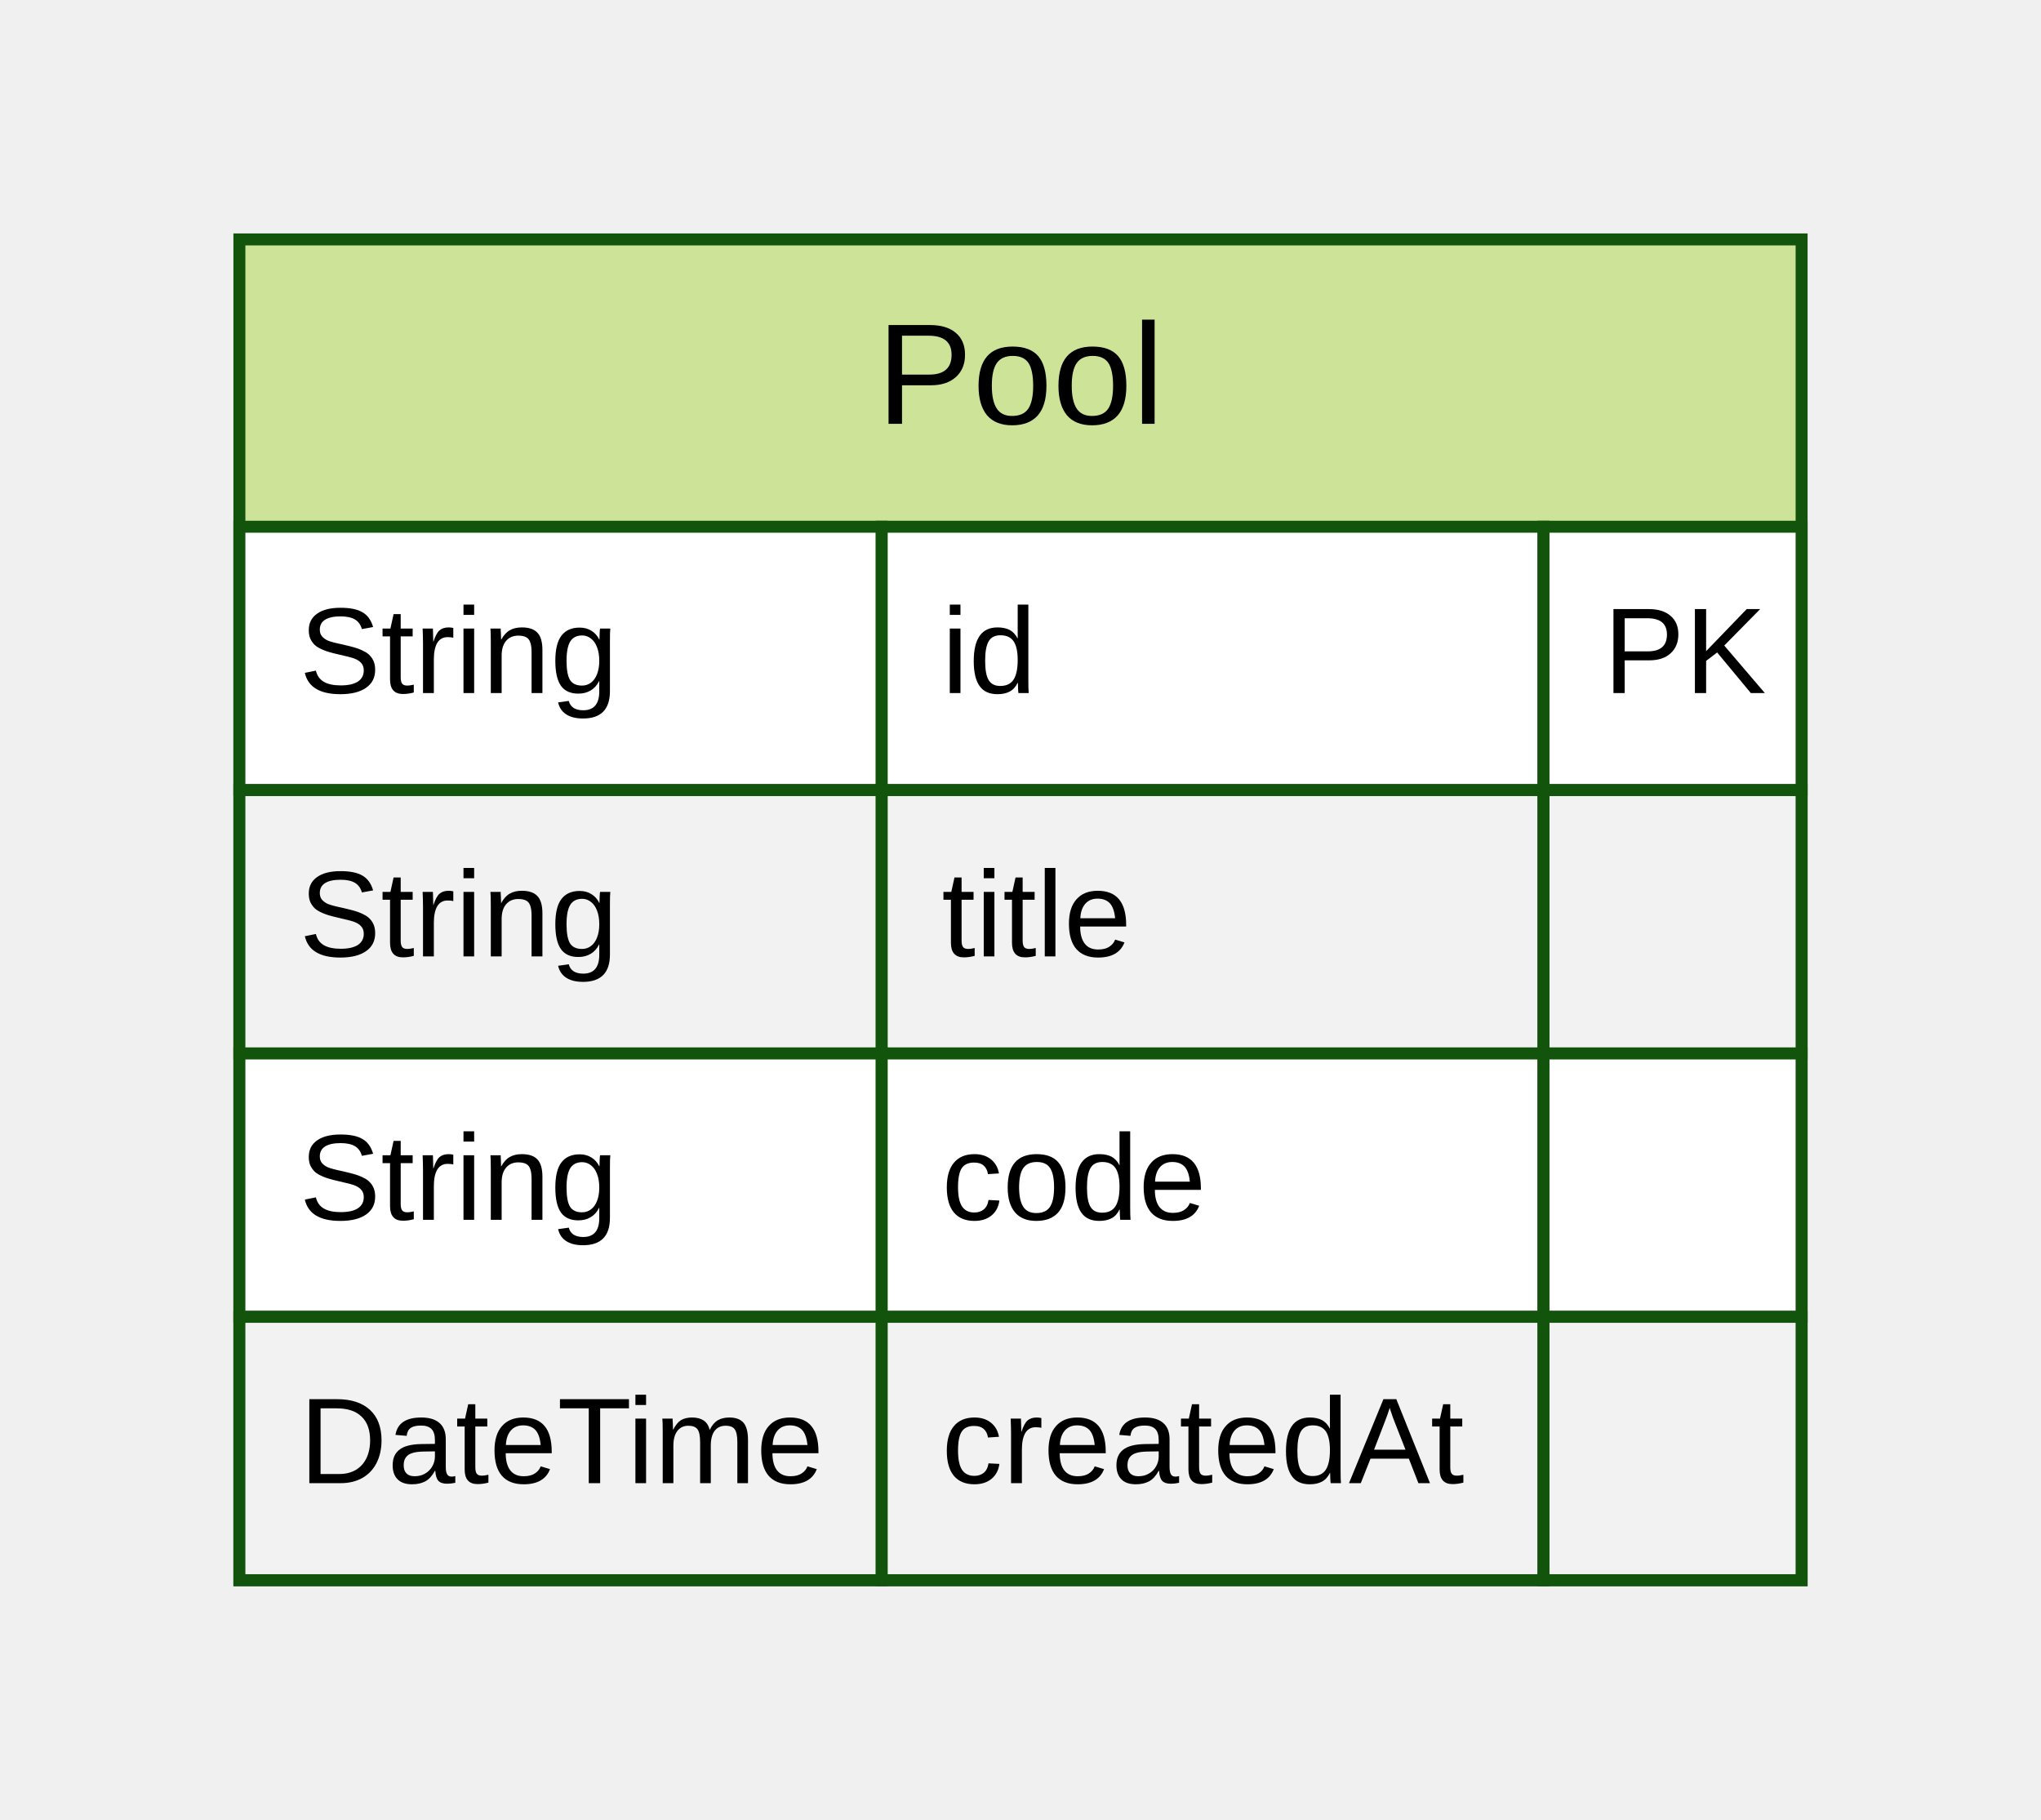
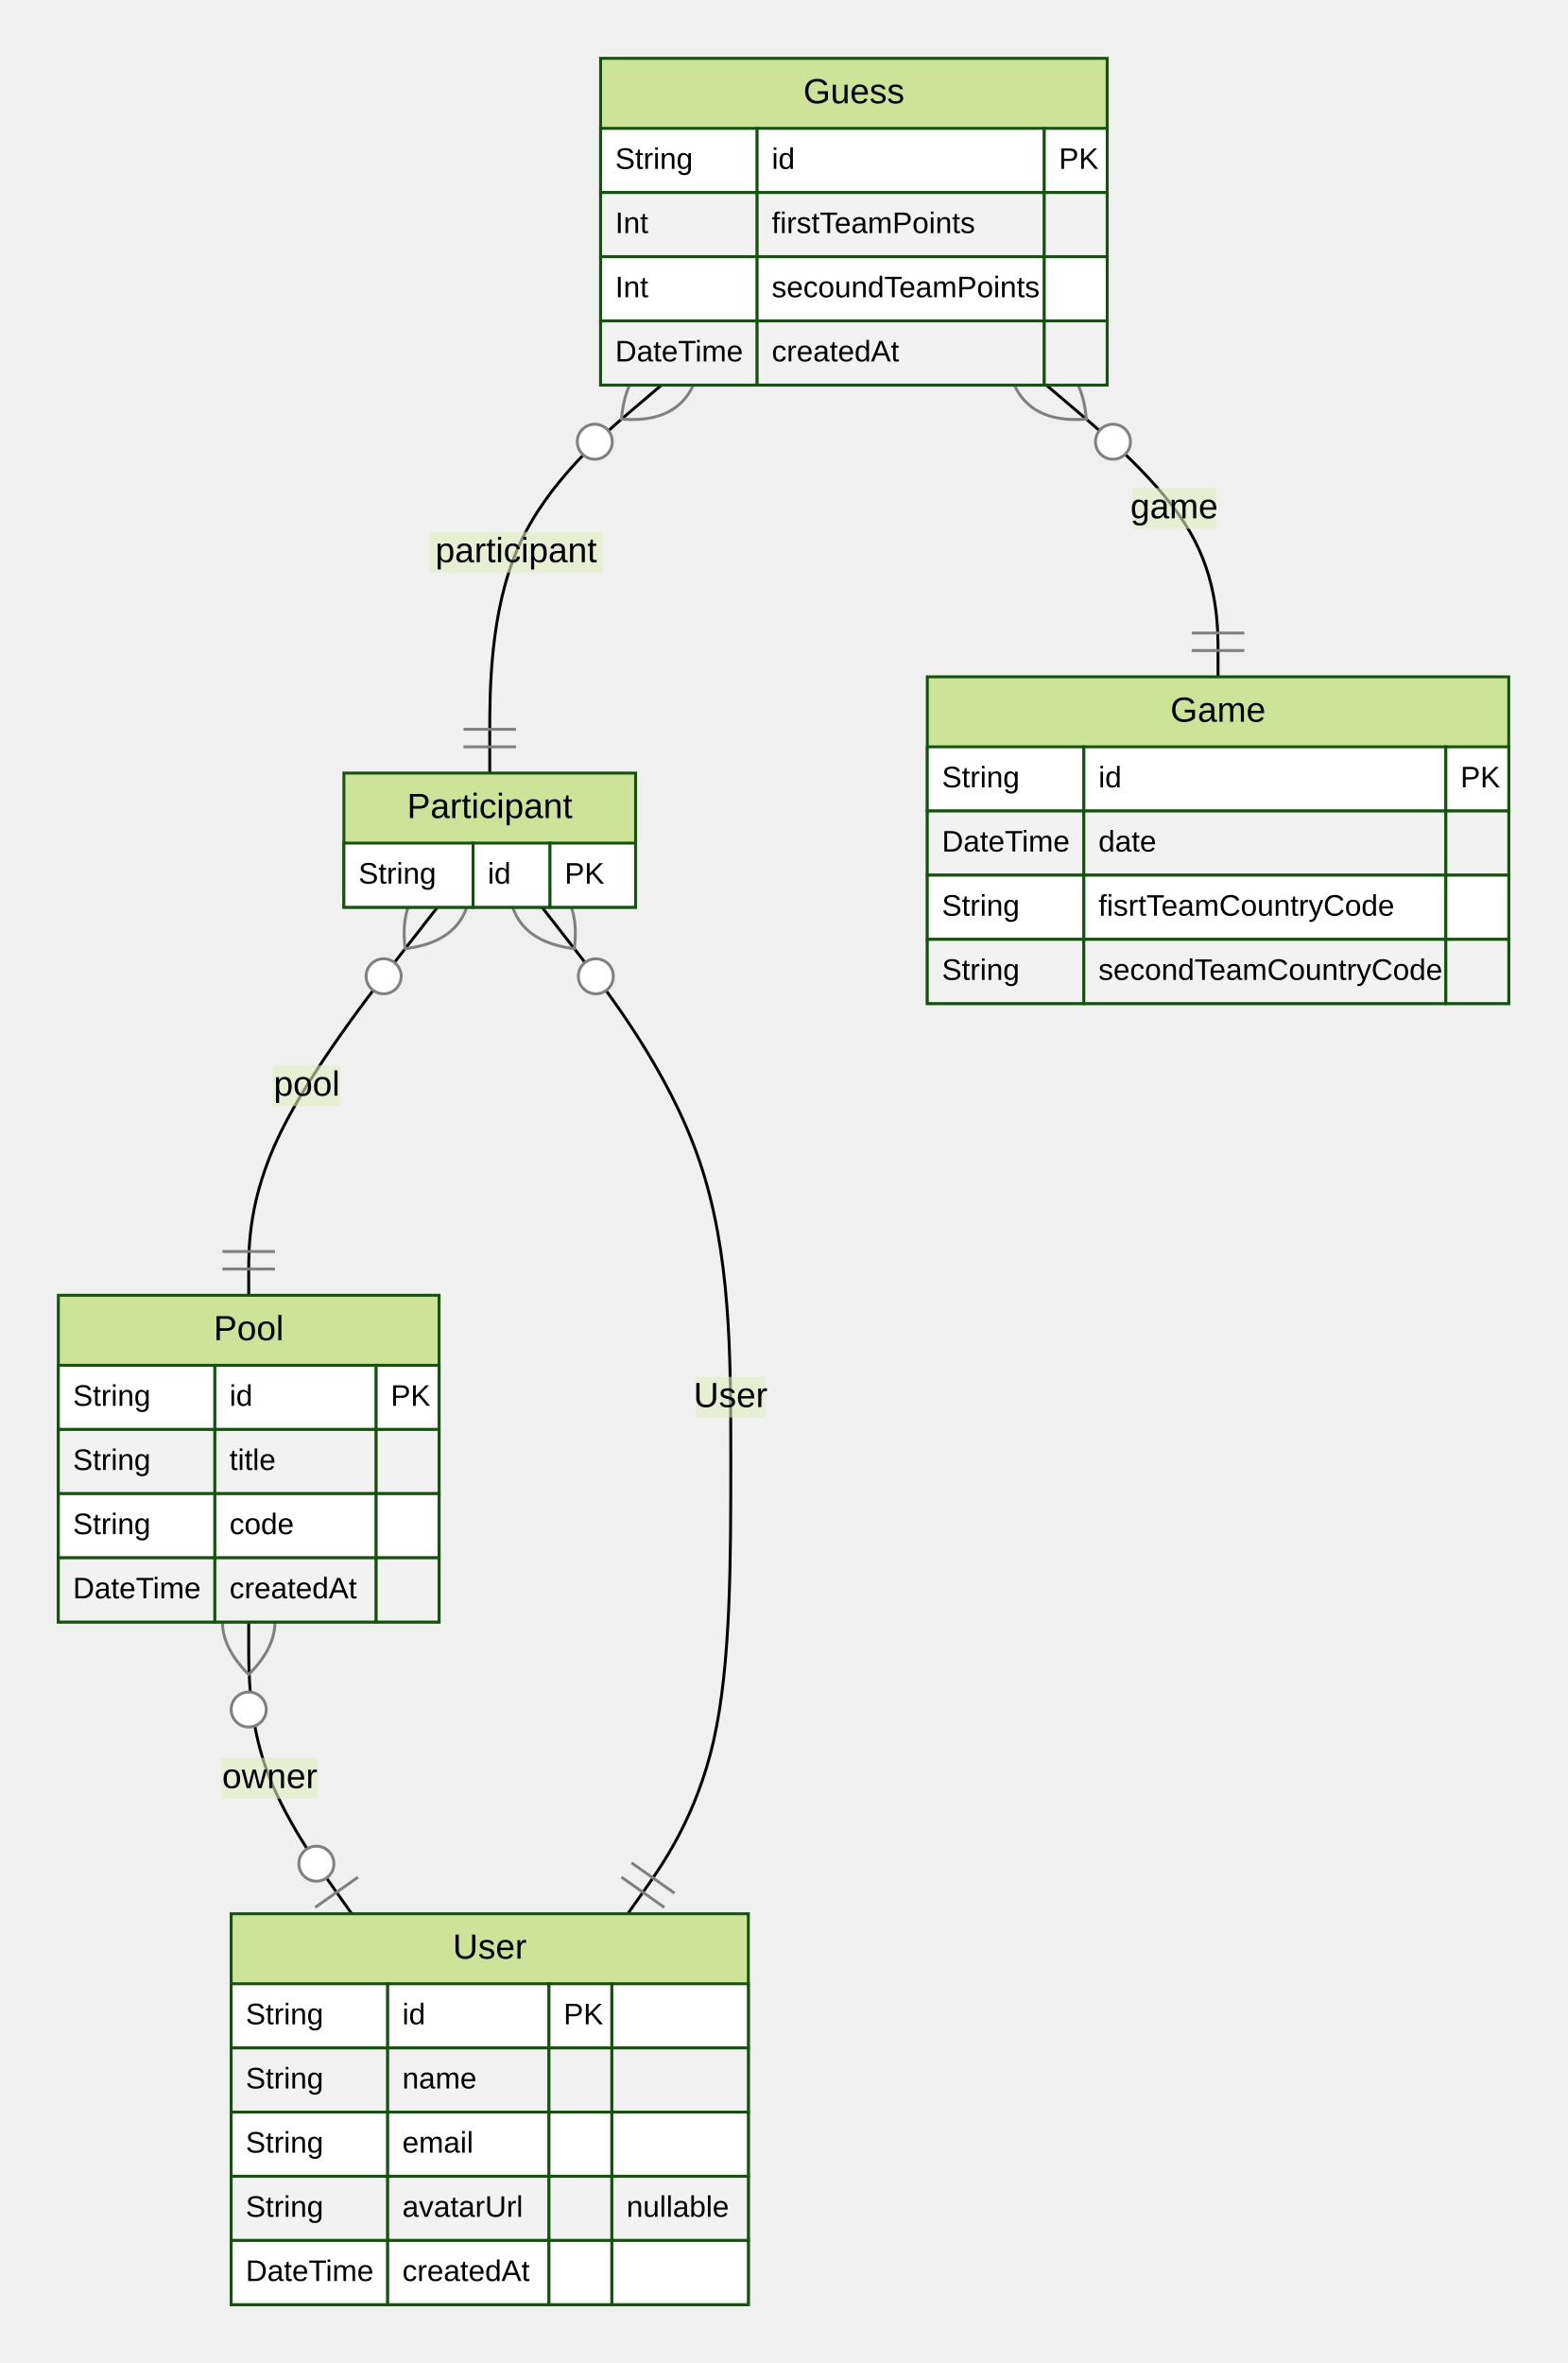
- <svg xmlns="http://www.w3.org/2000/svg" aria-labelledby="chart-title-mermaid-0 chart-desc-mermaid-0" role="img" viewBox="0 0 170.516 152" style="max-width: 170.516px; background-color: white;" width="100%" id="mermaid-0">
+ <svg xmlns="http://www.w3.org/2000/svg" aria-labelledby="chart-title-mermaid-0 chart-desc-mermaid-0" role="img" viewBox="0 0 537.207 810" style="max-width: 537.207px; background-color: white;" width="100%" id="mermaid-0">
  <style>#mermaid-0 {font-family:"trebuchet ms",verdana,arial,sans-serif;font-size:16px;fill:#000000;}#mermaid-0 .error-icon{fill:#552222;}#mermaid-0 .error-text{fill:#552222;stroke:#552222;}#mermaid-0 .edge-thickness-normal{stroke-width:2px;}#mermaid-0 .edge-thickness-thick{stroke-width:3.5px;}#mermaid-0 .edge-pattern-solid{stroke-dasharray:0;}#mermaid-0 .edge-pattern-dashed{stroke-dasharray:3;}#mermaid-0 .edge-pattern-dotted{stroke-dasharray:2;}#mermaid-0 .marker{fill:#000000;stroke:#000000;}#mermaid-0 .marker.cross{stroke:#000000;}#mermaid-0 svg{font-family:"trebuchet ms",verdana,arial,sans-serif;font-size:16px;}#mermaid-0 .entityBox{fill:#cde498;stroke:#13540c;}#mermaid-0 .attributeBoxOdd{fill:#ffffff;stroke:#13540c;}#mermaid-0 .attributeBoxEven{fill:#f2f2f2;stroke:#13540c;}#mermaid-0 .relationshipLabelBox{fill:hsl(78.158, 58.462%, 84.51%);opacity:0.7;background-color:hsl(78.158, 58.462%, 84.51%);}#mermaid-0 .relationshipLabelBox rect{opacity:0.5;}#mermaid-0 .relationshipLine{stroke:#000000;}#mermaid-0 :root{--mermaid-font-family:"trebuchet ms",verdana,arial,sans-serif;}</style>
  <g />
  <defs>
    <marker orient="auto" markerHeight="18" markerWidth="18" refY="9" refX="0" id="ONLY_ONE_START">
      <path d="M9,0 L9,18 M15,0 L15,18" fill="none" stroke="gray" />
    </marker>
  </defs>
  <defs>
    <marker orient="auto" markerHeight="18" markerWidth="18" refY="9" refX="18" id="ONLY_ONE_END">
      <path d="M3,0 L3,18 M9,0 L9,18" fill="none" stroke="gray" />
    </marker>
  </defs>
  <defs>
    <marker orient="auto" markerHeight="18" markerWidth="30" refY="9" refX="0" id="ZERO_OR_ONE_START">
      <circle r="6" cy="9" cx="21" fill="white" stroke="gray" />
      <path d="M9,0 L9,18" fill="none" stroke="gray" />
    </marker>
  </defs>
  <defs>
    <marker orient="auto" markerHeight="18" markerWidth="30" refY="9" refX="30" id="ZERO_OR_ONE_END">
      <circle r="6" cy="9" cx="9" fill="white" stroke="gray" />
      <path d="M21,0 L21,18" fill="none" stroke="gray" />
    </marker>
  </defs>
  <defs>
    <marker orient="auto" markerHeight="36" markerWidth="45" refY="18" refX="18" id="ONE_OR_MORE_START">
      <path d="M0,18 Q 18,0 36,18 Q 18,36 0,18 M42,9 L42,27" fill="none" stroke="gray" />
    </marker>
  </defs>
  <defs>
    <marker orient="auto" markerHeight="36" markerWidth="45" refY="18" refX="27" id="ONE_OR_MORE_END">
      <path d="M3,9 L3,27 M9,18 Q27,0 45,18 Q27,36 9,18" fill="none" stroke="gray" />
    </marker>
  </defs>
  <defs>
    <marker orient="auto" markerHeight="36" markerWidth="57" refY="18" refX="18" id="ZERO_OR_MORE_START">
      <circle r="6" cy="18" cx="48" fill="white" stroke="gray" />
      <path d="M0,18 Q18,0 36,18 Q18,36 0,18" fill="none" stroke="gray" />
    </marker>
  </defs>
  <defs>
    <marker orient="auto" markerHeight="36" markerWidth="57" refY="18" refX="39" id="ZERO_OR_MORE_END">
      <circle r="6" cy="18" cx="9" fill="white" stroke="gray" />
      <path d="M21,18 Q39,0 57,18 Q39,36 21,18" fill="none" stroke="gray" />
    </marker>
  </defs>
-   <g transform="translate(20,20 )" id="Pool">
+   <path marker-start="url(#ZERO_OR_MORE_START)" marker-end="url(#ZERO_OR_ONE_END)" fill="none" stroke="gray" d="M85.258,556L85.258,564.333C85.258,572.667,85.258,589.333,91.143,606C97.028,622.667,108.799,639.333,114.684,647.667L120.569,656" class="er relationshipLine" />
+   <path marker-start="url(#ZERO_OR_MORE_START)" marker-end="url(#ONLY_ONE_END)" fill="none" stroke="gray" d="M149.958,311L139.174,324.833C128.391,338.667,106.824,366.333,96.041,388.5C85.258,410.667,85.258,427.333,85.258,435.667L85.258,444" class="er relationshipLine" />
+   <path marker-start="url(#ZERO_OR_MORE_START)" marker-end="url(#ONLY_ONE_END)" fill="none" stroke="gray" d="M185.816,311L196.599,324.833C207.382,338.667,228.949,366.333,239.732,397.833C250.516,429.333,250.516,464.667,250.516,500C250.516,535.333,250.516,570.667,244.63,596.667C238.745,622.667,226.975,639.333,221.089,647.667L215.204,656" class="er relationshipLine" />
+   <path marker-start="url(#ZERO_OR_MORE_START)" marker-end="url(#ONLY_ONE_END)" fill="none" stroke="gray" d="M226.769,132L216.955,140.333C207.141,148.667,187.514,165.333,177.7,187.5C167.887,209.667,167.887,237.333,167.887,251.167L167.887,265" class="er relationshipLine" />
+   <path marker-start="url(#ZERO_OR_MORE_START)" marker-end="url(#ONLY_ONE_END)" fill="none" stroke="gray" d="M358.665,132L368.478,140.333C378.292,148.667,397.92,165.333,407.733,182C417.547,198.667,417.547,215.333,417.547,223.667L417.547,232" class="er relationshipLine" />
+   <g transform="translate(20,444 )" id="Pool">
    <rect height="112" width="130.516" y="0" x="0" stroke="gray" fill-opacity="100%" fill="honeydew" class="er entityBox" />
    <text transform="translate(65.25781,12)" style="font-family: &quot;trebuchet ms&quot;, verdana, arial, sans-serif;; font-size: 12px" text-anchor="middle" dominant-baseline="middle" y="0" x="0" id="entity-Pool" class="er entityLabel">Pool</text>
    <rect height="22" width="53.664" y="24" x="0" stroke="gray" fill-opacity="100%" fill="honeydew" class="er attributeBoxOdd" />
    <text transform="translate(5,35)" style="font-family: &quot;trebuchet ms&quot;, verdana, arial, sans-serif;; font-size: 10.2px" text-anchor="left" dominant-baseline="middle" y="0" x="0" id="entity-Pool-attr-1-type" class="er entityLabel">String</text>
    <rect height="22" width="55.289" y="24" x="53.664" stroke="gray" fill-opacity="100%" fill="honeydew" class="er attributeBoxOdd" />
    <text transform="translate(58.66406,35)" style="font-family: &quot;trebuchet ms&quot;, verdana, arial, sans-serif;; font-size: 10.2px" text-anchor="left" dominant-baseline="middle" y="0" x="0" id="entity-Pool-attr-1-name" class="er entityLabel">id</text>
    <rect height="22" width="21.562" y="24" x="108.953" stroke="gray" fill-opacity="100%" fill="honeydew" class="er attributeBoxOdd" />
    <text transform="translate(113.9531,35)" style="font-family: &quot;trebuchet ms&quot;, verdana, arial, sans-serif;; font-size: 10.2px" text-anchor="left" dominant-baseline="middle" y="0" x="0" id="entity-Pool-attr-1-key" class="er entityLabel">PK</text>
    <rect height="22" width="53.664" y="46" x="0" stroke="gray" fill-opacity="100%" fill="honeydew" class="er attributeBoxEven" />
    <text transform="translate(5,57)" style="font-family: &quot;trebuchet ms&quot;, verdana, arial, sans-serif;; font-size: 10.2px" text-anchor="left" dominant-baseline="middle" y="0" x="0" id="entity-Pool-attr-2-type" class="er entityLabel">String</text>
    <rect height="22" width="55.289" y="46" x="53.664" stroke="gray" fill-opacity="100%" fill="honeydew" class="er attributeBoxEven" />
    <text transform="translate(58.66406,57)" style="font-family: &quot;trebuchet ms&quot;, verdana, arial, sans-serif;; font-size: 10.2px" text-anchor="left" dominant-baseline="middle" y="0" x="0" id="entity-Pool-attr-2-name" class="er entityLabel">title</text>
    <rect height="22" width="21.562" y="46" x="108.953" stroke="gray" fill-opacity="100%" fill="honeydew" class="er attributeBoxEven" />
    <text transform="translate(113.9531,57)" style="font-family: &quot;trebuchet ms&quot;, verdana, arial, sans-serif;; font-size: 10.2px" text-anchor="left" dominant-baseline="middle" y="0" x="0" id="entity-Pool-attr-2-key" class="er entityLabel" />
    <rect height="22" width="53.664" y="68" x="0" stroke="gray" fill-opacity="100%" fill="honeydew" class="er attributeBoxOdd" />
    <text transform="translate(5,79)" style="font-family: &quot;trebuchet ms&quot;, verdana, arial, sans-serif;; font-size: 10.2px" text-anchor="left" dominant-baseline="middle" y="0" x="0" id="entity-Pool-attr-3-type" class="er entityLabel">String</text>
    <rect height="22" width="55.289" y="68" x="53.664" stroke="gray" fill-opacity="100%" fill="honeydew" class="er attributeBoxOdd" />
    <text transform="translate(58.66406,79)" style="font-family: &quot;trebuchet ms&quot;, verdana, arial, sans-serif;; font-size: 10.2px" text-anchor="left" dominant-baseline="middle" y="0" x="0" id="entity-Pool-attr-3-name" class="er entityLabel">code</text>
    <rect height="22" width="21.562" y="68" x="108.953" stroke="gray" fill-opacity="100%" fill="honeydew" class="er attributeBoxOdd" />
    <text transform="translate(113.9531,79)" style="font-family: &quot;trebuchet ms&quot;, verdana, arial, sans-serif;; font-size: 10.2px" text-anchor="left" dominant-baseline="middle" y="0" x="0" id="entity-Pool-attr-3-key" class="er entityLabel" />
    <rect height="22" width="53.664" y="90" x="0" stroke="gray" fill-opacity="100%" fill="honeydew" class="er attributeBoxEven" />
    <text transform="translate(5,101)" style="font-family: &quot;trebuchet ms&quot;, verdana, arial, sans-serif;; font-size: 10.2px" text-anchor="left" dominant-baseline="middle" y="0" x="0" id="entity-Pool-attr-4-type" class="er entityLabel">DateTime</text>
    <rect height="22" width="55.289" y="90" x="53.664" stroke="gray" fill-opacity="100%" fill="honeydew" class="er attributeBoxEven" />
    <text transform="translate(58.66406,101)" style="font-family: &quot;trebuchet ms&quot;, verdana, arial, sans-serif;; font-size: 10.2px" text-anchor="left" dominant-baseline="middle" y="0" x="0" id="entity-Pool-attr-4-name" class="er entityLabel">createdAt</text>
    <rect height="22" width="21.562" y="90" x="108.953" stroke="gray" fill-opacity="100%" fill="honeydew" class="er attributeBoxEven" />
    <text transform="translate(113.9531,101)" style="font-family: &quot;trebuchet ms&quot;, verdana, arial, sans-serif;; font-size: 10.2px" text-anchor="left" dominant-baseline="middle" y="0" x="0" id="entity-Pool-attr-4-key" class="er entityLabel" />
  </g>
+   <g transform="translate(79.23828,656 )" id="User">
+     <rect height="134" width="177.297" y="0" x="0" stroke="gray" fill-opacity="100%" fill="honeydew" class="er entityBox" />
+     <text transform="translate(88.64844,12)" style="font-family: &quot;trebuchet ms&quot;, verdana, arial, sans-serif;; font-size: 12px" text-anchor="middle" dominant-baseline="middle" y="0" x="0" id="entity-User" class="er entityLabel">User</text>
+     <rect height="22" width="53.664" y="24" x="0" stroke="gray" fill-opacity="100%" fill="honeydew" class="er attributeBoxOdd" />
+     <text transform="translate(5,35)" style="font-family: &quot;trebuchet ms&quot;, verdana, arial, sans-serif;; font-size: 10.2px" text-anchor="left" dominant-baseline="middle" y="0" x="0" id="entity-User-attr-1-type" class="er entityLabel">String</text>
+     <rect height="22" width="55.289" y="24" x="53.664" stroke="gray" fill-opacity="100%" fill="honeydew" class="er attributeBoxOdd" />
+     <text transform="translate(58.66406,35)" style="font-family: &quot;trebuchet ms&quot;, verdana, arial, sans-serif;; font-size: 10.2px" text-anchor="left" dominant-baseline="middle" y="0" x="0" id="entity-User-attr-1-name" class="er entityLabel">id</text>
+     <rect height="22" width="21.562" y="24" x="108.953" stroke="gray" fill-opacity="100%" fill="honeydew" class="er attributeBoxOdd" />
+     <text transform="translate(113.9531,35)" style="font-family: &quot;trebuchet ms&quot;, verdana, arial, sans-serif;; font-size: 10.2px" text-anchor="left" dominant-baseline="middle" y="0" x="0" id="entity-User-attr-1-key" class="er entityLabel">PK</text>
+     <rect height="22" width="46.781" y="24" x="130.516" stroke="gray" fill-opacity="100%" fill="honeydew" class="er attributeBoxOdd" />
+     <text transform="translate(135.5156,35)" style="font-family: &quot;trebuchet ms&quot;, verdana, arial, sans-serif;; font-size: 10.2px" text-anchor="left" dominant-baseline="middle" y="0" x="0" id="entity-User-attr-1-comment" class="er entityLabel" />
+     <rect height="22" width="53.664" y="46" x="0" stroke="gray" fill-opacity="100%" fill="honeydew" class="er attributeBoxEven" />
+     <text transform="translate(5,57)" style="font-family: &quot;trebuchet ms&quot;, verdana, arial, sans-serif;; font-size: 10.2px" text-anchor="left" dominant-baseline="middle" y="0" x="0" id="entity-User-attr-2-type" class="er entityLabel">String</text>
+     <rect height="22" width="55.289" y="46" x="53.664" stroke="gray" fill-opacity="100%" fill="honeydew" class="er attributeBoxEven" />
+     <text transform="translate(58.66406,57)" style="font-family: &quot;trebuchet ms&quot;, verdana, arial, sans-serif;; font-size: 10.2px" text-anchor="left" dominant-baseline="middle" y="0" x="0" id="entity-User-attr-2-name" class="er entityLabel">name</text>
+     <rect height="22" width="21.562" y="46" x="108.953" stroke="gray" fill-opacity="100%" fill="honeydew" class="er attributeBoxEven" />
+     <text transform="translate(113.9531,57)" style="font-family: &quot;trebuchet ms&quot;, verdana, arial, sans-serif;; font-size: 10.2px" text-anchor="left" dominant-baseline="middle" y="0" x="0" id="entity-User-attr-2-key" class="er entityLabel" />
+     <rect height="22" width="46.781" y="46" x="130.516" stroke="gray" fill-opacity="100%" fill="honeydew" class="er attributeBoxEven" />
+     <text transform="translate(135.5156,57)" style="font-family: &quot;trebuchet ms&quot;, verdana, arial, sans-serif;; font-size: 10.2px" text-anchor="left" dominant-baseline="middle" y="0" x="0" id="entity-User-attr-2-comment" class="er entityLabel" />
+     <rect height="22" width="53.664" y="68" x="0" stroke="gray" fill-opacity="100%" fill="honeydew" class="er attributeBoxOdd" />
+     <text transform="translate(5,79)" style="font-family: &quot;trebuchet ms&quot;, verdana, arial, sans-serif;; font-size: 10.2px" text-anchor="left" dominant-baseline="middle" y="0" x="0" id="entity-User-attr-3-type" class="er entityLabel">String</text>
+     <rect height="22" width="55.289" y="68" x="53.664" stroke="gray" fill-opacity="100%" fill="honeydew" class="er attributeBoxOdd" />
+     <text transform="translate(58.66406,79)" style="font-family: &quot;trebuchet ms&quot;, verdana, arial, sans-serif;; font-size: 10.2px" text-anchor="left" dominant-baseline="middle" y="0" x="0" id="entity-User-attr-3-name" class="er entityLabel">email</text>
+     <rect height="22" width="21.562" y="68" x="108.953" stroke="gray" fill-opacity="100%" fill="honeydew" class="er attributeBoxOdd" />
+     <text transform="translate(113.9531,79)" style="font-family: &quot;trebuchet ms&quot;, verdana, arial, sans-serif;; font-size: 10.2px" text-anchor="left" dominant-baseline="middle" y="0" x="0" id="entity-User-attr-3-key" class="er entityLabel" />
+     <rect height="22" width="46.781" y="68" x="130.516" stroke="gray" fill-opacity="100%" fill="honeydew" class="er attributeBoxOdd" />
+     <text transform="translate(135.5156,79)" style="font-family: &quot;trebuchet ms&quot;, verdana, arial, sans-serif;; font-size: 10.2px" text-anchor="left" dominant-baseline="middle" y="0" x="0" id="entity-User-attr-3-comment" class="er entityLabel" />
+     <rect height="22" width="53.664" y="90" x="0" stroke="gray" fill-opacity="100%" fill="honeydew" class="er attributeBoxEven" />
+     <text transform="translate(5,101)" style="font-family: &quot;trebuchet ms&quot;, verdana, arial, sans-serif;; font-size: 10.2px" text-anchor="left" dominant-baseline="middle" y="0" x="0" id="entity-User-attr-4-type" class="er entityLabel">String</text>
+     <rect height="22" width="55.289" y="90" x="53.664" stroke="gray" fill-opacity="100%" fill="honeydew" class="er attributeBoxEven" />
+     <text transform="translate(58.66406,101)" style="font-family: &quot;trebuchet ms&quot;, verdana, arial, sans-serif;; font-size: 10.2px" text-anchor="left" dominant-baseline="middle" y="0" x="0" id="entity-User-attr-4-name" class="er entityLabel">avatarUrl</text>
+     <rect height="22" width="21.562" y="90" x="108.953" stroke="gray" fill-opacity="100%" fill="honeydew" class="er attributeBoxEven" />
+     <text transform="translate(113.9531,101)" style="font-family: &quot;trebuchet ms&quot;, verdana, arial, sans-serif;; font-size: 10.2px" text-anchor="left" dominant-baseline="middle" y="0" x="0" id="entity-User-attr-4-key" class="er entityLabel" />
+     <rect height="22" width="46.781" y="90" x="130.516" stroke="gray" fill-opacity="100%" fill="honeydew" class="er attributeBoxEven" />
+     <text transform="translate(135.5156,101)" style="font-family: &quot;trebuchet ms&quot;, verdana, arial, sans-serif;; font-size: 10.2px" text-anchor="left" dominant-baseline="middle" y="0" x="0" id="entity-User-attr-4-comment" class="er entityLabel">nullable</text>
+     <rect height="22" width="53.664" y="112" x="0" stroke="gray" fill-opacity="100%" fill="honeydew" class="er attributeBoxOdd" />
+     <text transform="translate(5,123)" style="font-family: &quot;trebuchet ms&quot;, verdana, arial, sans-serif;; font-size: 10.2px" text-anchor="left" dominant-baseline="middle" y="0" x="0" id="entity-User-attr-5-type" class="er entityLabel">DateTime</text>
+     <rect height="22" width="55.289" y="112" x="53.664" stroke="gray" fill-opacity="100%" fill="honeydew" class="er attributeBoxOdd" />
+     <text transform="translate(58.66406,123)" style="font-family: &quot;trebuchet ms&quot;, verdana, arial, sans-serif;; font-size: 10.2px" text-anchor="left" dominant-baseline="middle" y="0" x="0" id="entity-User-attr-5-name" class="er entityLabel">createdAt</text>
+     <rect height="22" width="21.562" y="112" x="108.953" stroke="gray" fill-opacity="100%" fill="honeydew" class="er attributeBoxOdd" />
+     <text transform="translate(113.9531,123)" style="font-family: &quot;trebuchet ms&quot;, verdana, arial, sans-serif;; font-size: 10.2px" text-anchor="left" dominant-baseline="middle" y="0" x="0" id="entity-User-attr-5-key" class="er entityLabel" />
+     <rect height="22" width="46.781" y="112" x="130.516" stroke="gray" fill-opacity="100%" fill="honeydew" class="er attributeBoxOdd" />
+     <text transform="translate(135.5156,123)" style="font-family: &quot;trebuchet ms&quot;, verdana, arial, sans-serif;; font-size: 10.2px" text-anchor="left" dominant-baseline="middle" y="0" x="0" id="entity-User-attr-5-comment" class="er entityLabel" />
+   </g>
+   <g transform="translate(117.8867,265 )" id="Participant">
+     <rect height="46" width="100" y="0" x="0" stroke="gray" fill-opacity="100%" fill="honeydew" class="er entityBox" />
+     <text transform="translate(50,12)" style="font-family: &quot;trebuchet ms&quot;, verdana, arial, sans-serif;; font-size: 12px" text-anchor="middle" dominant-baseline="middle" y="0" x="0" id="entity-Participant" class="er entityLabel">Participant</text>
+     <rect height="22" width="44.297" y="24" x="0" stroke="gray" fill-opacity="100%" fill="honeydew" class="er attributeBoxOdd" />
+     <text transform="translate(5,35)" style="font-family: &quot;trebuchet ms&quot;, verdana, arial, sans-serif;; font-size: 10.2px" text-anchor="left" dominant-baseline="middle" y="0" x="0" id="entity-Participant-attr-1-type" class="er entityLabel">String</text>
+     <rect height="22" width="26.367" y="24" x="44.297" stroke="gray" fill-opacity="100%" fill="honeydew" class="er attributeBoxOdd" />
+     <text transform="translate(49.29688,35)" style="font-family: &quot;trebuchet ms&quot;, verdana, arial, sans-serif;; font-size: 10.2px" text-anchor="left" dominant-baseline="middle" y="0" x="0" id="entity-Participant-attr-1-name" class="er entityLabel">id</text>
+     <rect height="22" width="29.336" y="24" x="70.664" stroke="gray" fill-opacity="100%" fill="honeydew" class="er attributeBoxOdd" />
+     <text transform="translate(75.66406,35)" style="font-family: &quot;trebuchet ms&quot;, verdana, arial, sans-serif;; font-size: 10.2px" text-anchor="left" dominant-baseline="middle" y="0" x="0" id="entity-Participant-attr-1-key" class="er entityLabel">PK</text>
+   </g>
+   <g transform="translate(317.8867,232 )" id="Game">
+     <rect height="112" width="199.32" y="0" x="0" stroke="gray" fill-opacity="100%" fill="honeydew" class="er entityBox" />
+     <text transform="translate(99.66016,12)" style="font-family: &quot;trebuchet ms&quot;, verdana, arial, sans-serif;; font-size: 12px" text-anchor="middle" dominant-baseline="middle" y="0" x="0" id="entity-Game" class="er entityLabel">Game</text>
+     <rect height="22" width="53.664" y="24" x="0" stroke="gray" fill-opacity="100%" fill="honeydew" class="er attributeBoxOdd" />
+     <text transform="translate(5,35)" style="font-family: &quot;trebuchet ms&quot;, verdana, arial, sans-serif;; font-size: 10.2px" text-anchor="left" dominant-baseline="middle" y="0" x="0" id="entity-Game-attr-1-type" class="er entityLabel">String</text>
+     <rect height="22" width="124.094" y="24" x="53.664" stroke="gray" fill-opacity="100%" fill="honeydew" class="er attributeBoxOdd" />
+     <text transform="translate(58.66406,35)" style="font-family: &quot;trebuchet ms&quot;, verdana, arial, sans-serif;; font-size: 10.2px" text-anchor="left" dominant-baseline="middle" y="0" x="0" id="entity-Game-attr-1-name" class="er entityLabel">id</text>
+     <rect height="22" width="21.562" y="24" x="177.758" stroke="gray" fill-opacity="100%" fill="honeydew" class="er attributeBoxOdd" />
+     <text transform="translate(182.7578,35)" style="font-family: &quot;trebuchet ms&quot;, verdana, arial, sans-serif;; font-size: 10.2px" text-anchor="left" dominant-baseline="middle" y="0" x="0" id="entity-Game-attr-1-key" class="er entityLabel">PK</text>
+     <rect height="22" width="53.664" y="46" x="0" stroke="gray" fill-opacity="100%" fill="honeydew" class="er attributeBoxEven" />
+     <text transform="translate(5,57)" style="font-family: &quot;trebuchet ms&quot;, verdana, arial, sans-serif;; font-size: 10.2px" text-anchor="left" dominant-baseline="middle" y="0" x="0" id="entity-Game-attr-2-type" class="er entityLabel">DateTime</text>
+     <rect height="22" width="124.094" y="46" x="53.664" stroke="gray" fill-opacity="100%" fill="honeydew" class="er attributeBoxEven" />
+     <text transform="translate(58.66406,57)" style="font-family: &quot;trebuchet ms&quot;, verdana, arial, sans-serif;; font-size: 10.2px" text-anchor="left" dominant-baseline="middle" y="0" x="0" id="entity-Game-attr-2-name" class="er entityLabel">date</text>
+     <rect height="22" width="21.562" y="46" x="177.758" stroke="gray" fill-opacity="100%" fill="honeydew" class="er attributeBoxEven" />
+     <text transform="translate(182.7578,57)" style="font-family: &quot;trebuchet ms&quot;, verdana, arial, sans-serif;; font-size: 10.2px" text-anchor="left" dominant-baseline="middle" y="0" x="0" id="entity-Game-attr-2-key" class="er entityLabel" />
+     <rect height="22" width="53.664" y="68" x="0" stroke="gray" fill-opacity="100%" fill="honeydew" class="er attributeBoxOdd" />
+     <text transform="translate(5,79)" style="font-family: &quot;trebuchet ms&quot;, verdana, arial, sans-serif;; font-size: 10.2px" text-anchor="left" dominant-baseline="middle" y="0" x="0" id="entity-Game-attr-3-type" class="er entityLabel">String</text>
+     <rect height="22" width="124.094" y="68" x="53.664" stroke="gray" fill-opacity="100%" fill="honeydew" class="er attributeBoxOdd" />
+     <text transform="translate(58.66406,79)" style="font-family: &quot;trebuchet ms&quot;, verdana, arial, sans-serif;; font-size: 10.2px" text-anchor="left" dominant-baseline="middle" y="0" x="0" id="entity-Game-attr-3-name" class="er entityLabel">fisrtTeamCountryCode</text>
+     <rect height="22" width="21.562" y="68" x="177.758" stroke="gray" fill-opacity="100%" fill="honeydew" class="er attributeBoxOdd" />
+     <text transform="translate(182.7578,79)" style="font-family: &quot;trebuchet ms&quot;, verdana, arial, sans-serif;; font-size: 10.2px" text-anchor="left" dominant-baseline="middle" y="0" x="0" id="entity-Game-attr-3-key" class="er entityLabel" />
+     <rect height="22" width="53.664" y="90" x="0" stroke="gray" fill-opacity="100%" fill="honeydew" class="er attributeBoxEven" />
+     <text transform="translate(5,101)" style="font-family: &quot;trebuchet ms&quot;, verdana, arial, sans-serif;; font-size: 10.2px" text-anchor="left" dominant-baseline="middle" y="0" x="0" id="entity-Game-attr-4-type" class="er entityLabel">String</text>
+     <rect height="22" width="124.094" y="90" x="53.664" stroke="gray" fill-opacity="100%" fill="honeydew" class="er attributeBoxEven" />
+     <text transform="translate(58.66406,101)" style="font-family: &quot;trebuchet ms&quot;, verdana, arial, sans-serif;; font-size: 10.2px" text-anchor="left" dominant-baseline="middle" y="0" x="0" id="entity-Game-attr-4-name" class="er entityLabel">secondTeamCountryCode</text>
+     <rect height="22" width="21.562" y="90" x="177.758" stroke="gray" fill-opacity="100%" fill="honeydew" class="er attributeBoxEven" />
+     <text transform="translate(182.7578,101)" style="font-family: &quot;trebuchet ms&quot;, verdana, arial, sans-serif;; font-size: 10.2px" text-anchor="left" dominant-baseline="middle" y="0" x="0" id="entity-Game-attr-4-key" class="er entityLabel" />
+   </g>
+   <g transform="translate(205.8887,20 )" id="Guess">
+     <rect height="112" width="173.656" y="0" x="0" stroke="gray" fill-opacity="100%" fill="honeydew" class="er entityBox" />
+     <text transform="translate(86.82812,12)" style="font-family: &quot;trebuchet ms&quot;, verdana, arial, sans-serif;; font-size: 12px" text-anchor="middle" dominant-baseline="middle" y="0" x="0" id="entity-Guess" class="er entityLabel">Guess</text>
+     <rect height="22" width="53.664" y="24" x="0" stroke="gray" fill-opacity="100%" fill="honeydew" class="er attributeBoxOdd" />
+     <text transform="translate(5,35)" style="font-family: &quot;trebuchet ms&quot;, verdana, arial, sans-serif;; font-size: 10.2px" text-anchor="left" dominant-baseline="middle" y="0" x="0" id="entity-Guess-attr-1-type" class="er entityLabel">String</text>
+     <rect height="22" width="98.43" y="24" x="53.664" stroke="gray" fill-opacity="100%" fill="honeydew" class="er attributeBoxOdd" />
+     <text transform="translate(58.66406,35)" style="font-family: &quot;trebuchet ms&quot;, verdana, arial, sans-serif;; font-size: 10.2px" text-anchor="left" dominant-baseline="middle" y="0" x="0" id="entity-Guess-attr-1-name" class="er entityLabel">id</text>
+     <rect height="22" width="21.562" y="24" x="152.094" stroke="gray" fill-opacity="100%" fill="honeydew" class="er attributeBoxOdd" />
+     <text transform="translate(157.0938,35)" style="font-family: &quot;trebuchet ms&quot;, verdana, arial, sans-serif;; font-size: 10.2px" text-anchor="left" dominant-baseline="middle" y="0" x="0" id="entity-Guess-attr-1-key" class="er entityLabel">PK</text>
+     <rect height="22" width="53.664" y="46" x="0" stroke="gray" fill-opacity="100%" fill="honeydew" class="er attributeBoxEven" />
+     <text transform="translate(5,57)" style="font-family: &quot;trebuchet ms&quot;, verdana, arial, sans-serif;; font-size: 10.2px" text-anchor="left" dominant-baseline="middle" y="0" x="0" id="entity-Guess-attr-2-type" class="er entityLabel">Int</text>
+     <rect height="22" width="98.43" y="46" x="53.664" stroke="gray" fill-opacity="100%" fill="honeydew" class="er attributeBoxEven" />
+     <text transform="translate(58.66406,57)" style="font-family: &quot;trebuchet ms&quot;, verdana, arial, sans-serif;; font-size: 10.2px" text-anchor="left" dominant-baseline="middle" y="0" x="0" id="entity-Guess-attr-2-name" class="er entityLabel">firstTeamPoints</text>
+     <rect height="22" width="21.562" y="46" x="152.094" stroke="gray" fill-opacity="100%" fill="honeydew" class="er attributeBoxEven" />
+     <text transform="translate(157.0938,57)" style="font-family: &quot;trebuchet ms&quot;, verdana, arial, sans-serif;; font-size: 10.2px" text-anchor="left" dominant-baseline="middle" y="0" x="0" id="entity-Guess-attr-2-key" class="er entityLabel" />
+     <rect height="22" width="53.664" y="68" x="0" stroke="gray" fill-opacity="100%" fill="honeydew" class="er attributeBoxOdd" />
+     <text transform="translate(5,79)" style="font-family: &quot;trebuchet ms&quot;, verdana, arial, sans-serif;; font-size: 10.2px" text-anchor="left" dominant-baseline="middle" y="0" x="0" id="entity-Guess-attr-3-type" class="er entityLabel">Int</text>
+     <rect height="22" width="98.43" y="68" x="53.664" stroke="gray" fill-opacity="100%" fill="honeydew" class="er attributeBoxOdd" />
+     <text transform="translate(58.66406,79)" style="font-family: &quot;trebuchet ms&quot;, verdana, arial, sans-serif;; font-size: 10.2px" text-anchor="left" dominant-baseline="middle" y="0" x="0" id="entity-Guess-attr-3-name" class="er entityLabel">secoundTeamPoints</text>
+     <rect height="22" width="21.562" y="68" x="152.094" stroke="gray" fill-opacity="100%" fill="honeydew" class="er attributeBoxOdd" />
+     <text transform="translate(157.0938,79)" style="font-family: &quot;trebuchet ms&quot;, verdana, arial, sans-serif;; font-size: 10.2px" text-anchor="left" dominant-baseline="middle" y="0" x="0" id="entity-Guess-attr-3-key" class="er entityLabel" />
+     <rect height="22" width="53.664" y="90" x="0" stroke="gray" fill-opacity="100%" fill="honeydew" class="er attributeBoxEven" />
+     <text transform="translate(5,101)" style="font-family: &quot;trebuchet ms&quot;, verdana, arial, sans-serif;; font-size: 10.2px" text-anchor="left" dominant-baseline="middle" y="0" x="0" id="entity-Guess-attr-4-type" class="er entityLabel">DateTime</text>
+     <rect height="22" width="98.43" y="90" x="53.664" stroke="gray" fill-opacity="100%" fill="honeydew" class="er attributeBoxEven" />
+     <text transform="translate(58.66406,101)" style="font-family: &quot;trebuchet ms&quot;, verdana, arial, sans-serif;; font-size: 10.2px" text-anchor="left" dominant-baseline="middle" y="0" x="0" id="entity-Guess-attr-4-name" class="er entityLabel">createdAt</text>
+     <rect height="22" width="21.562" y="90" x="152.094" stroke="gray" fill-opacity="100%" fill="honeydew" class="er attributeBoxEven" />
+     <text transform="translate(157.0938,101)" style="font-family: &quot;trebuchet ms&quot;, verdana, arial, sans-serif;; font-size: 10.2px" text-anchor="left" dominant-baseline="middle" y="0" x="0" id="entity-Guess-attr-4-key" class="er entityLabel" />
+   </g>
+   <rect fill-opacity="85%" fill="white" height="14" width="33.141" y="602.546" x="75.911" class="er relationshipLabelBox" />
+   <text style="font-family: &quot;trebuchet ms&quot;, verdana, arial, sans-serif;; font-size: 12px" dominant-baseline="middle" text-anchor="middle" y="609.546" x="92.481" id="rel1" class="er relationshipLabel">owner</text>
+   <rect fill-opacity="85%" fill="white" height="14" width="23.109" y="365.194" x="93.607" class="er relationshipLabelBox" />
+   <text style="font-family: &quot;trebuchet ms&quot;, verdana, arial, sans-serif;; font-size: 12px" dominant-baseline="middle" text-anchor="middle" y="372.194" x="105.162" id="rel2" class="er relationshipLabel">pool</text>
+   <rect fill-opacity="85%" fill="white" height="14" width="23.852" y="471.925" x="238.504" class="er relationshipLabelBox" />
+   <text style="font-family: &quot;trebuchet ms&quot;, verdana, arial, sans-serif;; font-size: 12px" dominant-baseline="middle" text-anchor="middle" y="478.925" x="250.43" id="rel3" class="er relationshipLabel">User</text>
+   <rect fill-opacity="85%" fill="white" height="14" width="59.508" y="182.313" x="147.17" class="er relationshipLabelBox" />
+   <text style="font-family: &quot;trebuchet ms&quot;, verdana, arial, sans-serif;; font-size: 12px" dominant-baseline="middle" text-anchor="middle" y="189.313" x="176.924" id="rel4" class="er relationshipLabel">participant</text>
+   <rect fill-opacity="85%" fill="white" height="14" width="28.836" y="167.262" x="388.103" class="er relationshipLabelBox" />
+   <text style="font-family: &quot;trebuchet ms&quot;, verdana, arial, sans-serif;; font-size: 12px" dominant-baseline="middle" text-anchor="middle" y="174.262" x="402.521" id="rel5" class="er relationshipLabel">game</text>
</svg>
